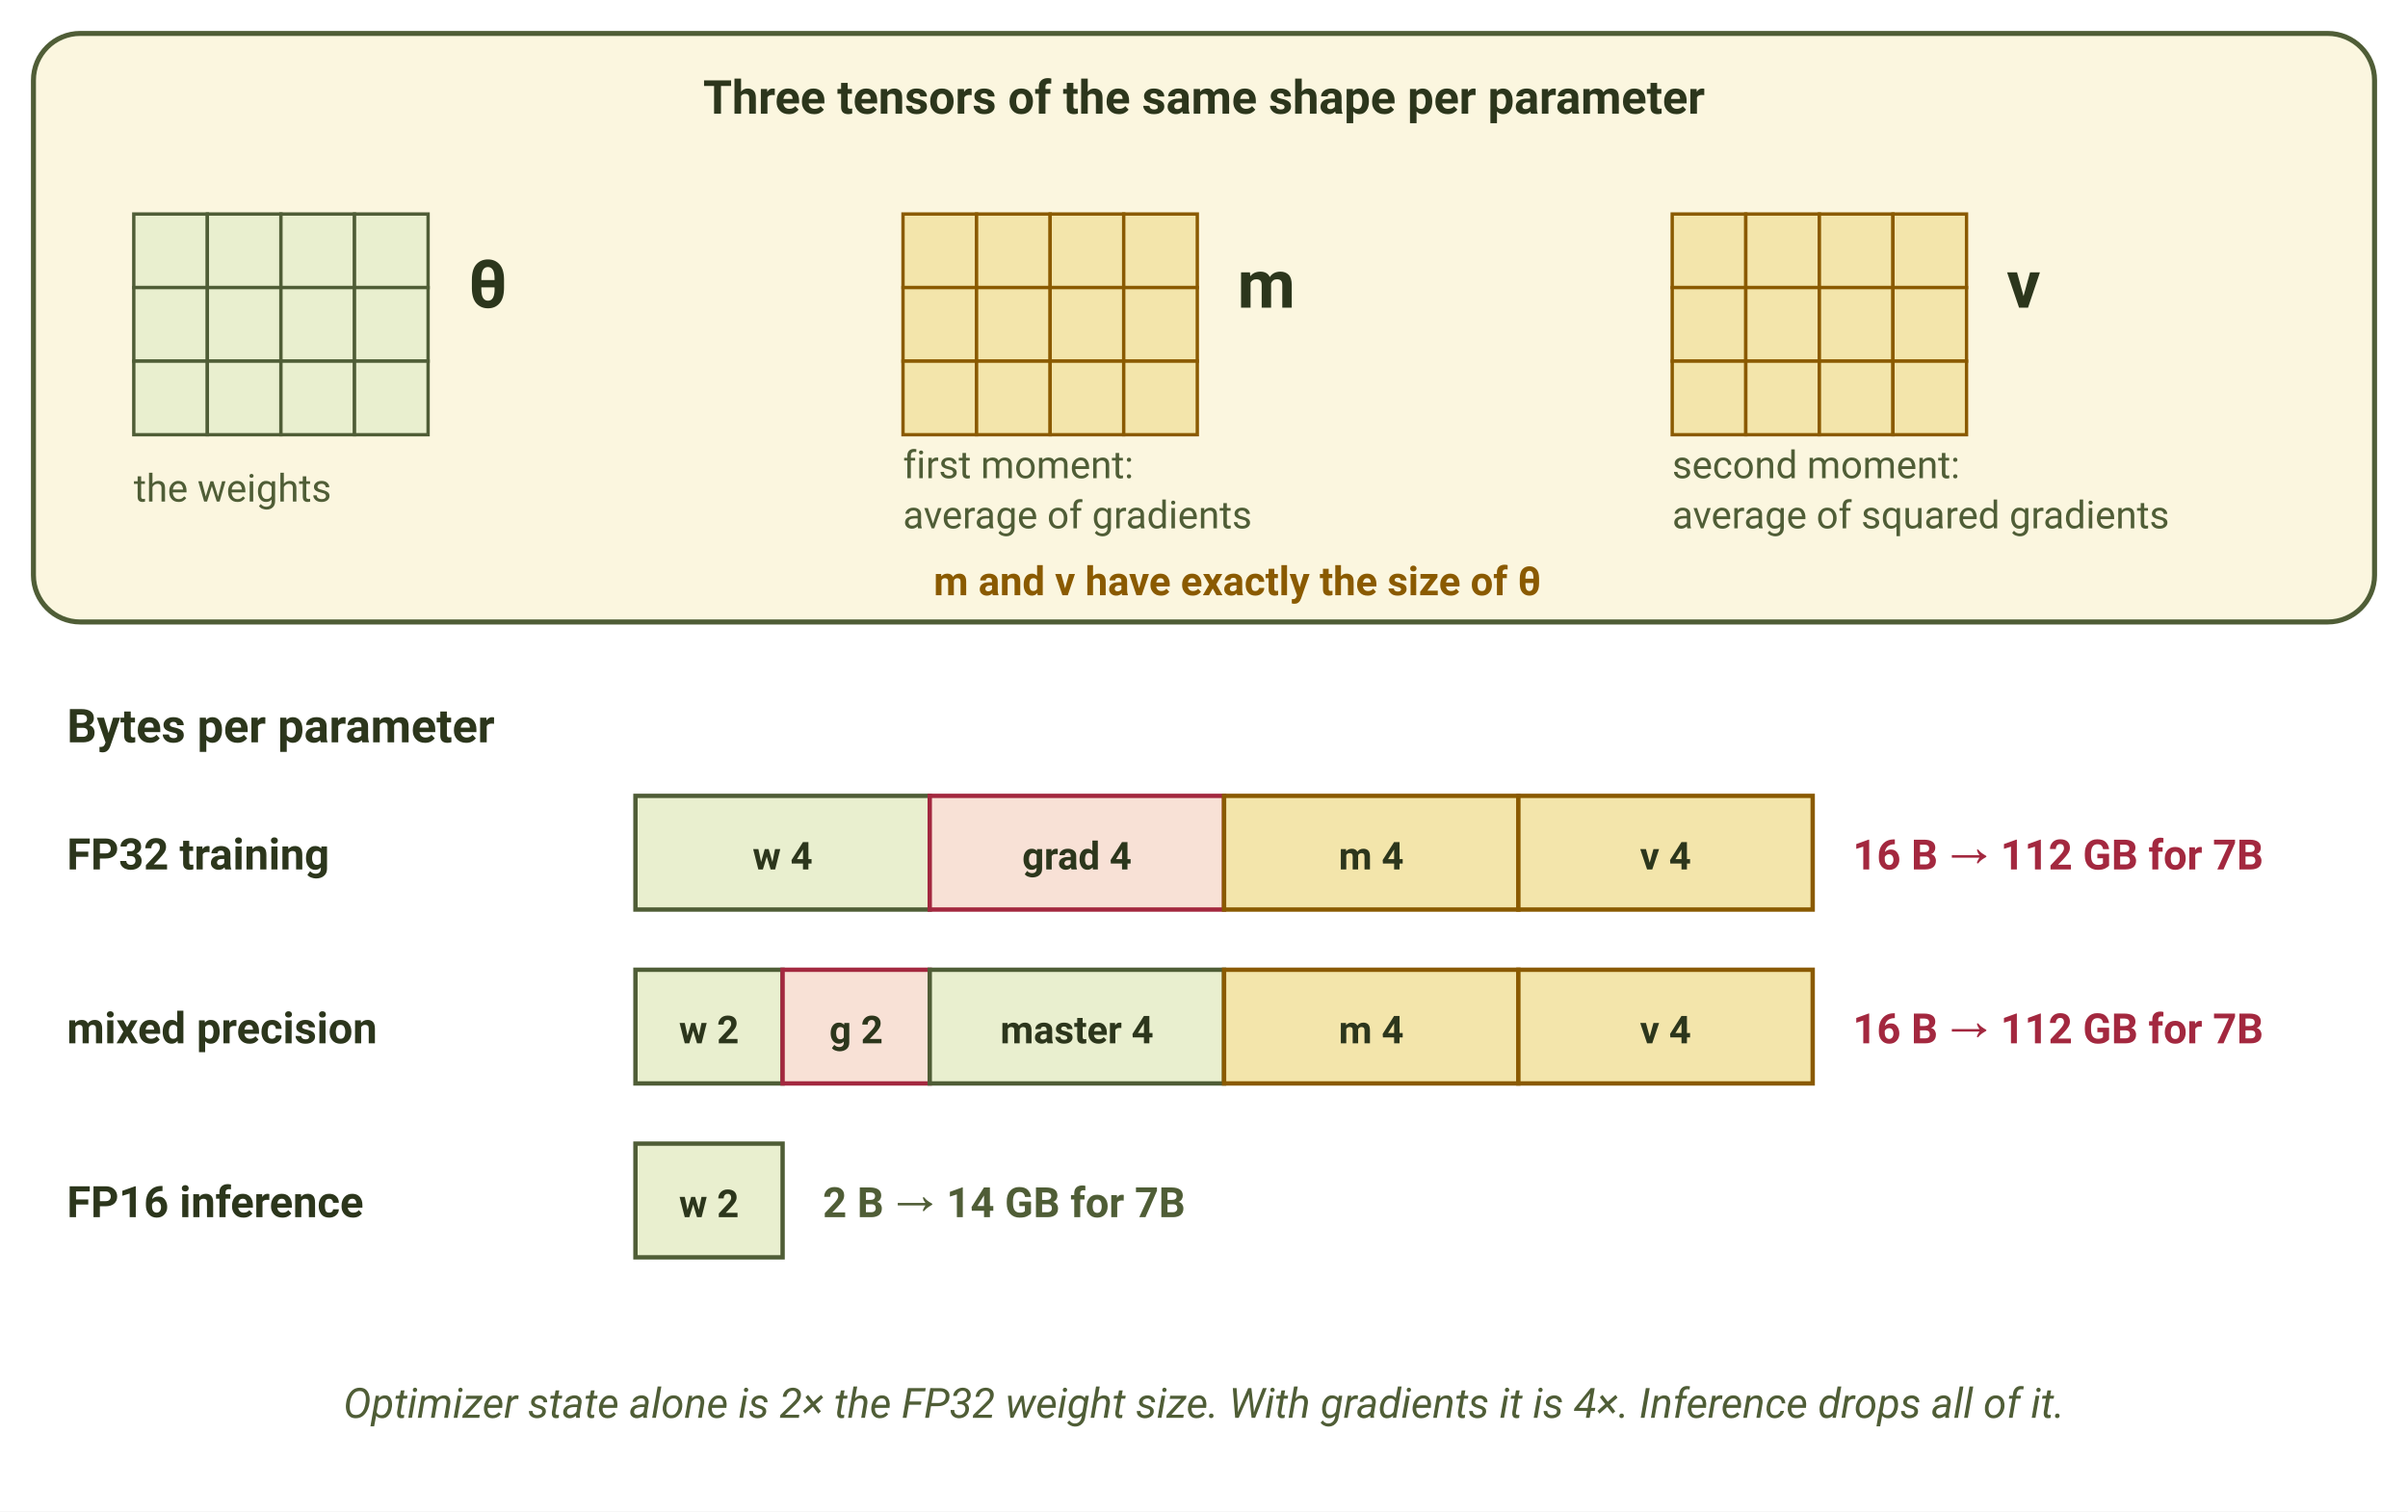
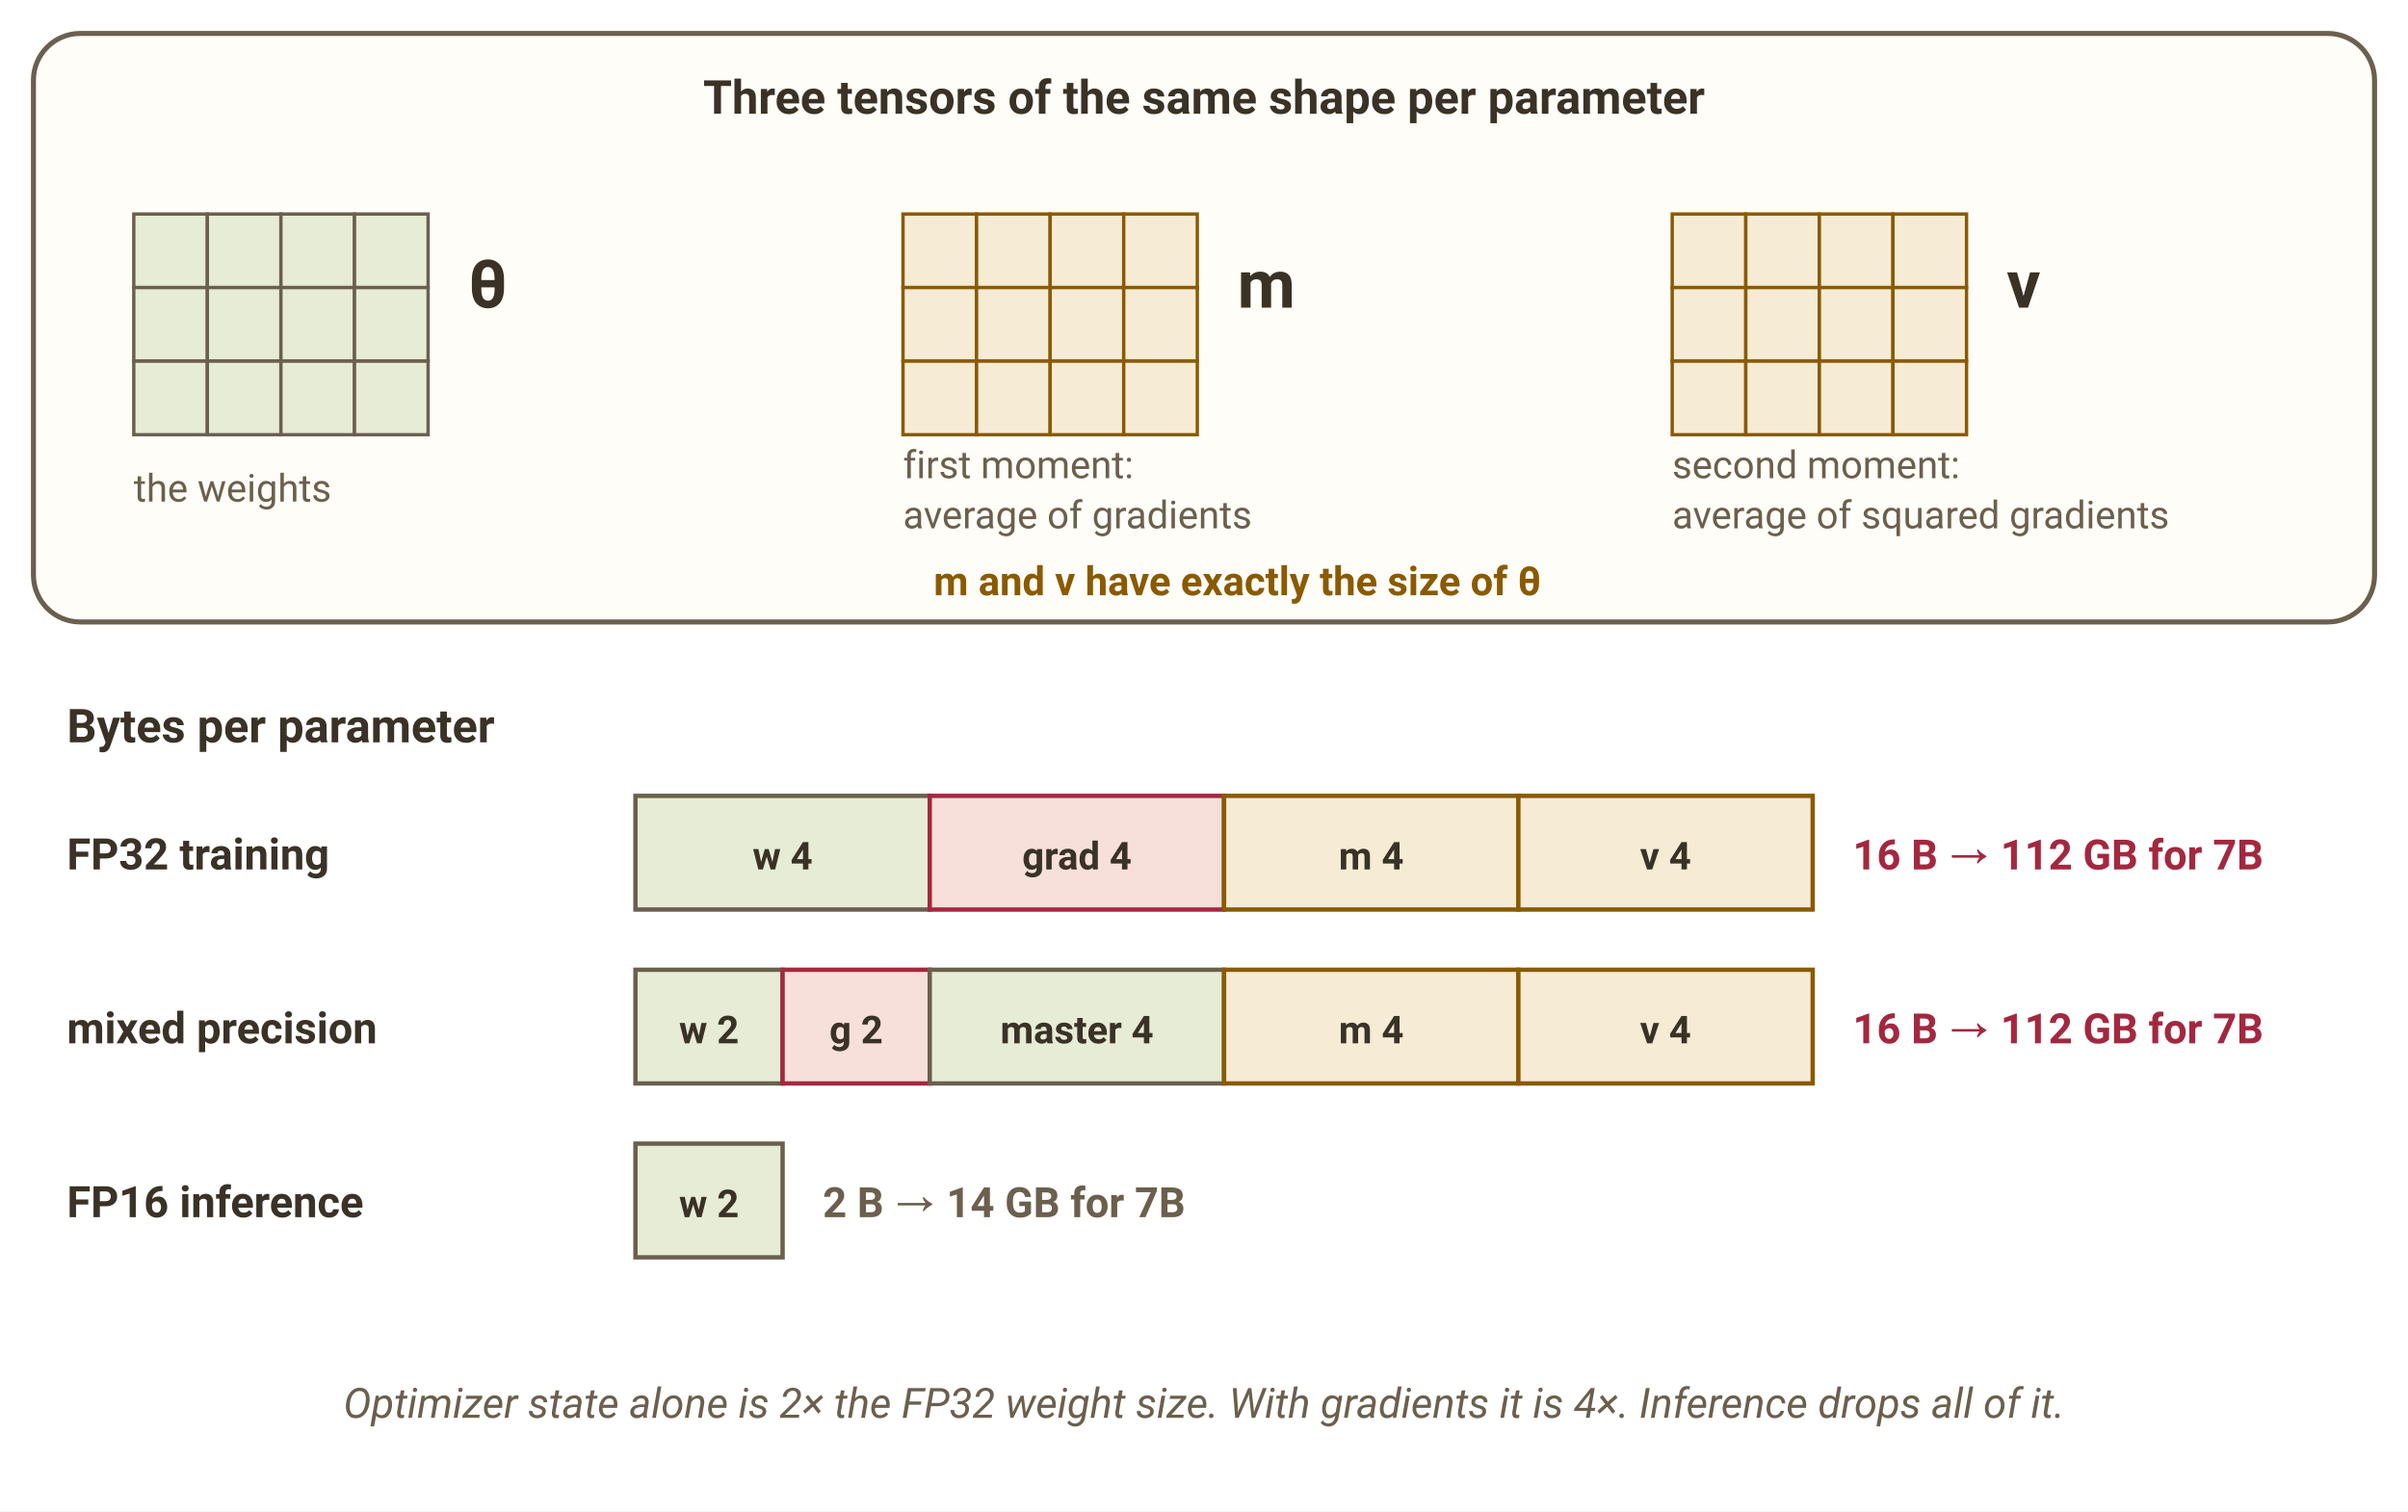
<svg xmlns="http://www.w3.org/2000/svg" viewBox="0 0 720 452" width="720" height="452" font-family="system-ui, -apple-system, 'Segoe UI', Roboto, Helvetica, Arial, sans-serif" role="img">
  <defs />
  <rect width="720" height="452" fill="#ffffff" />
-   <rect x="10" y="10" width="700" height="176" rx="14" fill="#fbf6df" stroke="#4f5d36" stroke-width="1.5" />
-   <text x="360" y="34" font-size="14" font-weight="700" fill="#2c361c" text-anchor="middle">Three tensors of the same shape per parameter</text>
-   <rect x="40" y="64" width="22" height="22" rx="0" fill="#e9efcf" stroke="#4f5d36" stroke-width="1" />
-   <rect x="62" y="64" width="22" height="22" rx="0" fill="#e9efcf" stroke="#4f5d36" stroke-width="1" />
-   <rect x="84" y="64" width="22" height="22" rx="0" fill="#e9efcf" stroke="#4f5d36" stroke-width="1" />
-   <rect x="106" y="64" width="22" height="22" rx="0" fill="#e9efcf" stroke="#4f5d36" stroke-width="1" />
-   <rect x="40" y="86" width="22" height="22" rx="0" fill="#e9efcf" stroke="#4f5d36" stroke-width="1" />
-   <rect x="62" y="86" width="22" height="22" rx="0" fill="#e9efcf" stroke="#4f5d36" stroke-width="1" />
-   <rect x="84" y="86" width="22" height="22" rx="0" fill="#e9efcf" stroke="#4f5d36" stroke-width="1" />
-   <rect x="106" y="86" width="22" height="22" rx="0" fill="#e9efcf" stroke="#4f5d36" stroke-width="1" />
-   <rect x="40" y="108" width="22" height="22" rx="0" fill="#e9efcf" stroke="#4f5d36" stroke-width="1" />
-   <rect x="62" y="108" width="22" height="22" rx="0" fill="#e9efcf" stroke="#4f5d36" stroke-width="1" />
-   <rect x="84" y="108" width="22" height="22" rx="0" fill="#e9efcf" stroke="#4f5d36" stroke-width="1" />
-   <rect x="106" y="108" width="22" height="22" rx="0" fill="#e9efcf" stroke="#4f5d36" stroke-width="1" />
-   <text x="140" y="92" font-size="20" font-weight="700" fill="#2c361c" text-anchor="start">θ</text>
-   <rect x="270" y="64" width="22" height="22" rx="0" fill="#f3e5ab" stroke="#8a5a00" stroke-width="1" />
-   <rect x="292" y="64" width="22" height="22" rx="0" fill="#f3e5ab" stroke="#8a5a00" stroke-width="1" />
-   <rect x="314" y="64" width="22" height="22" rx="0" fill="#f3e5ab" stroke="#8a5a00" stroke-width="1" />
-   <rect x="336" y="64" width="22" height="22" rx="0" fill="#f3e5ab" stroke="#8a5a00" stroke-width="1" />
-   <rect x="270" y="86" width="22" height="22" rx="0" fill="#f3e5ab" stroke="#8a5a00" stroke-width="1" />
-   <rect x="292" y="86" width="22" height="22" rx="0" fill="#f3e5ab" stroke="#8a5a00" stroke-width="1" />
-   <rect x="314" y="86" width="22" height="22" rx="0" fill="#f3e5ab" stroke="#8a5a00" stroke-width="1" />
-   <rect x="336" y="86" width="22" height="22" rx="0" fill="#f3e5ab" stroke="#8a5a00" stroke-width="1" />
-   <rect x="270" y="108" width="22" height="22" rx="0" fill="#f3e5ab" stroke="#8a5a00" stroke-width="1" />
-   <rect x="292" y="108" width="22" height="22" rx="0" fill="#f3e5ab" stroke="#8a5a00" stroke-width="1" />
-   <rect x="314" y="108" width="22" height="22" rx="0" fill="#f3e5ab" stroke="#8a5a00" stroke-width="1" />
-   <rect x="336" y="108" width="22" height="22" rx="0" fill="#f3e5ab" stroke="#8a5a00" stroke-width="1" />
-   <text x="370" y="92" font-size="20" font-weight="700" fill="#2c361c" text-anchor="start">m</text>
-   <rect x="500" y="64" width="22" height="22" rx="0" fill="#f3e5ab" stroke="#8a5a00" stroke-width="1" />
-   <rect x="522" y="64" width="22" height="22" rx="0" fill="#f3e5ab" stroke="#8a5a00" stroke-width="1" />
-   <rect x="544" y="64" width="22" height="22" rx="0" fill="#f3e5ab" stroke="#8a5a00" stroke-width="1" />
-   <rect x="566" y="64" width="22" height="22" rx="0" fill="#f3e5ab" stroke="#8a5a00" stroke-width="1" />
-   <rect x="500" y="86" width="22" height="22" rx="0" fill="#f3e5ab" stroke="#8a5a00" stroke-width="1" />
-   <rect x="522" y="86" width="22" height="22" rx="0" fill="#f3e5ab" stroke="#8a5a00" stroke-width="1" />
-   <rect x="544" y="86" width="22" height="22" rx="0" fill="#f3e5ab" stroke="#8a5a00" stroke-width="1" />
-   <rect x="566" y="86" width="22" height="22" rx="0" fill="#f3e5ab" stroke="#8a5a00" stroke-width="1" />
-   <rect x="500" y="108" width="22" height="22" rx="0" fill="#f3e5ab" stroke="#8a5a00" stroke-width="1" />
-   <rect x="522" y="108" width="22" height="22" rx="0" fill="#f3e5ab" stroke="#8a5a00" stroke-width="1" />
-   <rect x="544" y="108" width="22" height="22" rx="0" fill="#f3e5ab" stroke="#8a5a00" stroke-width="1" />
-   <rect x="566" y="108" width="22" height="22" rx="0" fill="#f3e5ab" stroke="#8a5a00" stroke-width="1" />
-   <text x="600" y="92" font-size="20" font-weight="700" fill="#2c361c" text-anchor="start">v</text>
-   <text x="40" y="150" font-size="11.5" font-weight="400" fill="#4f5d36" text-anchor="start">the weights</text>
-   <text x="270" y="143" font-size="11.5" font-weight="400" fill="#4f5d36" text-anchor="start">first moment:</text>
-   <text x="270" y="158" font-size="11.5" font-weight="400" fill="#4f5d36" text-anchor="start">average of gradients</text>
-   <text x="500" y="143" font-size="11.5" font-weight="400" fill="#4f5d36" text-anchor="start">second moment:</text>
-   <text x="500" y="158" font-size="11.5" font-weight="400" fill="#4f5d36" text-anchor="start">average of squared gradients</text>
+   <rect x="10" y="10" width="700" height="176" rx="14" fill="#fffdf8" stroke="#6b5f4d" stroke-width="1.5" />
+   <text x="360" y="34" font-size="14" font-weight="700" fill="#3a3226" text-anchor="middle">Three tensors of the same shape per parameter</text>
+   <rect x="40" y="64" width="22" height="22" rx="0" fill="#e6ecd5" stroke="#6b5f4d" stroke-width="1" />
+   <rect x="62" y="64" width="22" height="22" rx="0" fill="#e6ecd5" stroke="#6b5f4d" stroke-width="1" />
+   <rect x="84" y="64" width="22" height="22" rx="0" fill="#e6ecd5" stroke="#6b5f4d" stroke-width="1" />
+   <rect x="106" y="64" width="22" height="22" rx="0" fill="#e6ecd5" stroke="#6b5f4d" stroke-width="1" />
+   <rect x="40" y="86" width="22" height="22" rx="0" fill="#e6ecd5" stroke="#6b5f4d" stroke-width="1" />
+   <rect x="62" y="86" width="22" height="22" rx="0" fill="#e6ecd5" stroke="#6b5f4d" stroke-width="1" />
+   <rect x="84" y="86" width="22" height="22" rx="0" fill="#e6ecd5" stroke="#6b5f4d" stroke-width="1" />
+   <rect x="106" y="86" width="22" height="22" rx="0" fill="#e6ecd5" stroke="#6b5f4d" stroke-width="1" />
+   <rect x="40" y="108" width="22" height="22" rx="0" fill="#e6ecd5" stroke="#6b5f4d" stroke-width="1" />
+   <rect x="62" y="108" width="22" height="22" rx="0" fill="#e6ecd5" stroke="#6b5f4d" stroke-width="1" />
+   <rect x="84" y="108" width="22" height="22" rx="0" fill="#e6ecd5" stroke="#6b5f4d" stroke-width="1" />
+   <rect x="106" y="108" width="22" height="22" rx="0" fill="#e6ecd5" stroke="#6b5f4d" stroke-width="1" />
+   <text x="140" y="92" font-size="20" font-weight="700" fill="#3a3226" text-anchor="start">θ</text>
+   <rect x="270" y="64" width="22" height="22" rx="0" fill="#f6ecd6" stroke="#8a5a00" stroke-width="1" />
+   <rect x="292" y="64" width="22" height="22" rx="0" fill="#f6ecd6" stroke="#8a5a00" stroke-width="1" />
+   <rect x="314" y="64" width="22" height="22" rx="0" fill="#f6ecd6" stroke="#8a5a00" stroke-width="1" />
+   <rect x="336" y="64" width="22" height="22" rx="0" fill="#f6ecd6" stroke="#8a5a00" stroke-width="1" />
+   <rect x="270" y="86" width="22" height="22" rx="0" fill="#f6ecd6" stroke="#8a5a00" stroke-width="1" />
+   <rect x="292" y="86" width="22" height="22" rx="0" fill="#f6ecd6" stroke="#8a5a00" stroke-width="1" />
+   <rect x="314" y="86" width="22" height="22" rx="0" fill="#f6ecd6" stroke="#8a5a00" stroke-width="1" />
+   <rect x="336" y="86" width="22" height="22" rx="0" fill="#f6ecd6" stroke="#8a5a00" stroke-width="1" />
+   <rect x="270" y="108" width="22" height="22" rx="0" fill="#f6ecd6" stroke="#8a5a00" stroke-width="1" />
+   <rect x="292" y="108" width="22" height="22" rx="0" fill="#f6ecd6" stroke="#8a5a00" stroke-width="1" />
+   <rect x="314" y="108" width="22" height="22" rx="0" fill="#f6ecd6" stroke="#8a5a00" stroke-width="1" />
+   <rect x="336" y="108" width="22" height="22" rx="0" fill="#f6ecd6" stroke="#8a5a00" stroke-width="1" />
+   <text x="370" y="92" font-size="20" font-weight="700" fill="#3a3226" text-anchor="start">m</text>
+   <rect x="500" y="64" width="22" height="22" rx="0" fill="#f6ecd6" stroke="#8a5a00" stroke-width="1" />
+   <rect x="522" y="64" width="22" height="22" rx="0" fill="#f6ecd6" stroke="#8a5a00" stroke-width="1" />
+   <rect x="544" y="64" width="22" height="22" rx="0" fill="#f6ecd6" stroke="#8a5a00" stroke-width="1" />
+   <rect x="566" y="64" width="22" height="22" rx="0" fill="#f6ecd6" stroke="#8a5a00" stroke-width="1" />
+   <rect x="500" y="86" width="22" height="22" rx="0" fill="#f6ecd6" stroke="#8a5a00" stroke-width="1" />
+   <rect x="522" y="86" width="22" height="22" rx="0" fill="#f6ecd6" stroke="#8a5a00" stroke-width="1" />
+   <rect x="544" y="86" width="22" height="22" rx="0" fill="#f6ecd6" stroke="#8a5a00" stroke-width="1" />
+   <rect x="566" y="86" width="22" height="22" rx="0" fill="#f6ecd6" stroke="#8a5a00" stroke-width="1" />
+   <rect x="500" y="108" width="22" height="22" rx="0" fill="#f6ecd6" stroke="#8a5a00" stroke-width="1" />
+   <rect x="522" y="108" width="22" height="22" rx="0" fill="#f6ecd6" stroke="#8a5a00" stroke-width="1" />
+   <rect x="544" y="108" width="22" height="22" rx="0" fill="#f6ecd6" stroke="#8a5a00" stroke-width="1" />
+   <rect x="566" y="108" width="22" height="22" rx="0" fill="#f6ecd6" stroke="#8a5a00" stroke-width="1" />
+   <text x="600" y="92" font-size="20" font-weight="700" fill="#3a3226" text-anchor="start">v</text>
+   <text x="40" y="150" font-size="11.5" font-weight="400" fill="#6b5f4d" text-anchor="start">the weights</text>
+   <text x="270" y="143" font-size="11.5" font-weight="400" fill="#6b5f4d" text-anchor="start">first moment:</text>
+   <text x="270" y="158" font-size="11.5" font-weight="400" fill="#6b5f4d" text-anchor="start">average of gradients</text>
+   <text x="500" y="143" font-size="11.5" font-weight="400" fill="#6b5f4d" text-anchor="start">second moment:</text>
+   <text x="500" y="158" font-size="11.5" font-weight="400" fill="#6b5f4d" text-anchor="start">average of squared gradients</text>
  <text x="370" y="178" font-size="12" font-weight="700" fill="#8a5a00" text-anchor="middle">m and v have exactly the size of θ</text>
-   <text x="20" y="222" font-size="14" font-weight="700" fill="#2c361c" text-anchor="start">Bytes per parameter</text>
-   <text x="20" y="260" font-size="13" font-weight="700" fill="#2c361c" text-anchor="start">FP32 training</text>
-   <rect x="190" y="238" width="88" height="34" rx="0" fill="#e9efcf" stroke="#4f5d36" stroke-width="1.3" />
-   <text x="234" y="260" font-size="11.5" font-weight="700" fill="#2c361c" text-anchor="middle">w 4</text>
-   <rect x="278" y="238" width="88" height="34" rx="0" fill="#f8e1d6" stroke="#a3283f" stroke-width="1.3" />
-   <text x="322" y="260" font-size="11.5" font-weight="700" fill="#2c361c" text-anchor="middle">grad 4</text>
-   <rect x="366" y="238" width="88" height="34" rx="0" fill="#f3e5ab" stroke="#8a5a00" stroke-width="1.3" />
-   <text x="410" y="260" font-size="11.5" font-weight="700" fill="#2c361c" text-anchor="middle">m 4</text>
-   <rect x="454" y="238" width="88" height="34" rx="0" fill="#f3e5ab" stroke="#8a5a00" stroke-width="1.3" />
-   <text x="498" y="260" font-size="11.5" font-weight="700" fill="#2c361c" text-anchor="middle">v 4</text>
+   <text x="20" y="222" font-size="14" font-weight="700" fill="#3a3226" text-anchor="start">Bytes per parameter</text>
+   <text x="20" y="260" font-size="13" font-weight="700" fill="#3a3226" text-anchor="start">FP32 training</text>
+   <rect x="190" y="238" width="88" height="34" rx="0" fill="#e6ecd5" stroke="#6b5f4d" stroke-width="1.3" />
+   <text x="234" y="260" font-size="11.5" font-weight="700" fill="#3a3226" text-anchor="middle">w 4</text>
+   <rect x="278" y="238" width="88" height="34" rx="0" fill="#f7e0da" stroke="#a3283f" stroke-width="1.3" />
+   <text x="322" y="260" font-size="11.5" font-weight="700" fill="#3a3226" text-anchor="middle">grad 4</text>
+   <rect x="366" y="238" width="88" height="34" rx="0" fill="#f6ecd6" stroke="#8a5a00" stroke-width="1.3" />
+   <text x="410" y="260" font-size="11.5" font-weight="700" fill="#3a3226" text-anchor="middle">m 4</text>
+   <rect x="454" y="238" width="88" height="34" rx="0" fill="#f6ecd6" stroke="#8a5a00" stroke-width="1.3" />
+   <text x="498" y="260" font-size="11.5" font-weight="700" fill="#3a3226" text-anchor="middle">v 4</text>
  <text x="554" y="260" font-size="12.5" font-weight="700" fill="#a3283f" text-anchor="start">16 B → 112 GB for 7B</text>
-   <text x="20" y="312" font-size="13" font-weight="700" fill="#2c361c" text-anchor="start">mixed precision</text>
-   <rect x="190" y="290" width="44" height="34" rx="0" fill="#e9efcf" stroke="#4f5d36" stroke-width="1.3" />
-   <text x="212" y="312" font-size="11.5" font-weight="700" fill="#2c361c" text-anchor="middle">w 2</text>
-   <rect x="234" y="290" width="44" height="34" rx="0" fill="#f8e1d6" stroke="#a3283f" stroke-width="1.3" />
-   <text x="256" y="312" font-size="11.5" font-weight="700" fill="#2c361c" text-anchor="middle">g 2</text>
-   <rect x="278" y="290" width="88" height="34" rx="0" fill="#e9efcf" stroke="#4f5d36" stroke-width="1.3" />
-   <text x="322" y="312" font-size="11.5" font-weight="700" fill="#2c361c" text-anchor="middle">master 4</text>
-   <rect x="366" y="290" width="88" height="34" rx="0" fill="#f3e5ab" stroke="#8a5a00" stroke-width="1.3" />
-   <text x="410" y="312" font-size="11.5" font-weight="700" fill="#2c361c" text-anchor="middle">m 4</text>
-   <rect x="454" y="290" width="88" height="34" rx="0" fill="#f3e5ab" stroke="#8a5a00" stroke-width="1.3" />
-   <text x="498" y="312" font-size="11.5" font-weight="700" fill="#2c361c" text-anchor="middle">v 4</text>
+   <text x="20" y="312" font-size="13" font-weight="700" fill="#3a3226" text-anchor="start">mixed precision</text>
+   <rect x="190" y="290" width="44" height="34" rx="0" fill="#e6ecd5" stroke="#6b5f4d" stroke-width="1.3" />
+   <text x="212" y="312" font-size="11.5" font-weight="700" fill="#3a3226" text-anchor="middle">w 2</text>
+   <rect x="234" y="290" width="44" height="34" rx="0" fill="#f7e0da" stroke="#a3283f" stroke-width="1.3" />
+   <text x="256" y="312" font-size="11.5" font-weight="700" fill="#3a3226" text-anchor="middle">g 2</text>
+   <rect x="278" y="290" width="88" height="34" rx="0" fill="#e6ecd5" stroke="#6b5f4d" stroke-width="1.3" />
+   <text x="322" y="312" font-size="11.5" font-weight="700" fill="#3a3226" text-anchor="middle">master 4</text>
+   <rect x="366" y="290" width="88" height="34" rx="0" fill="#f6ecd6" stroke="#8a5a00" stroke-width="1.3" />
+   <text x="410" y="312" font-size="11.5" font-weight="700" fill="#3a3226" text-anchor="middle">m 4</text>
+   <rect x="454" y="290" width="88" height="34" rx="0" fill="#f6ecd6" stroke="#8a5a00" stroke-width="1.3" />
+   <text x="498" y="312" font-size="11.5" font-weight="700" fill="#3a3226" text-anchor="middle">v 4</text>
  <text x="554" y="312" font-size="12.5" font-weight="700" fill="#a3283f" text-anchor="start">16 B → 112 GB for 7B</text>
-   <text x="20" y="364" font-size="13" font-weight="700" fill="#2c361c" text-anchor="start">FP16 inference</text>
-   <rect x="190" y="342" width="44" height="34" rx="0" fill="#e9efcf" stroke="#4f5d36" stroke-width="1.3" />
-   <text x="212" y="364" font-size="11.5" font-weight="700" fill="#2c361c" text-anchor="middle">w 2</text>
-   <text x="246" y="364" font-size="12.5" font-weight="700" fill="#4f5d36" text-anchor="start">2 B → 14 GB for 7B</text>
-   <text x="360" y="424" font-size="12.5" font-weight="400" fill="#4f5d36" text-anchor="middle" font-style="italic">Optimizer state alone is 2× the FP32 weight size. With gradients it is 4×. Inference drops all of it.</text>
+   <text x="20" y="364" font-size="13" font-weight="700" fill="#3a3226" text-anchor="start">FP16 inference</text>
+   <rect x="190" y="342" width="44" height="34" rx="0" fill="#e6ecd5" stroke="#6b5f4d" stroke-width="1.3" />
+   <text x="212" y="364" font-size="11.5" font-weight="700" fill="#3a3226" text-anchor="middle">w 2</text>
+   <text x="246" y="364" font-size="12.5" font-weight="700" fill="#6b5f4d" text-anchor="start">2 B → 14 GB for 7B</text>
+   <text x="360" y="424" font-size="12.5" font-weight="400" fill="#6b5f4d" text-anchor="middle" font-style="italic">Optimizer state alone is 2× the FP32 weight size. With gradients it is 4×. Inference drops all of it.</text>
</svg>
